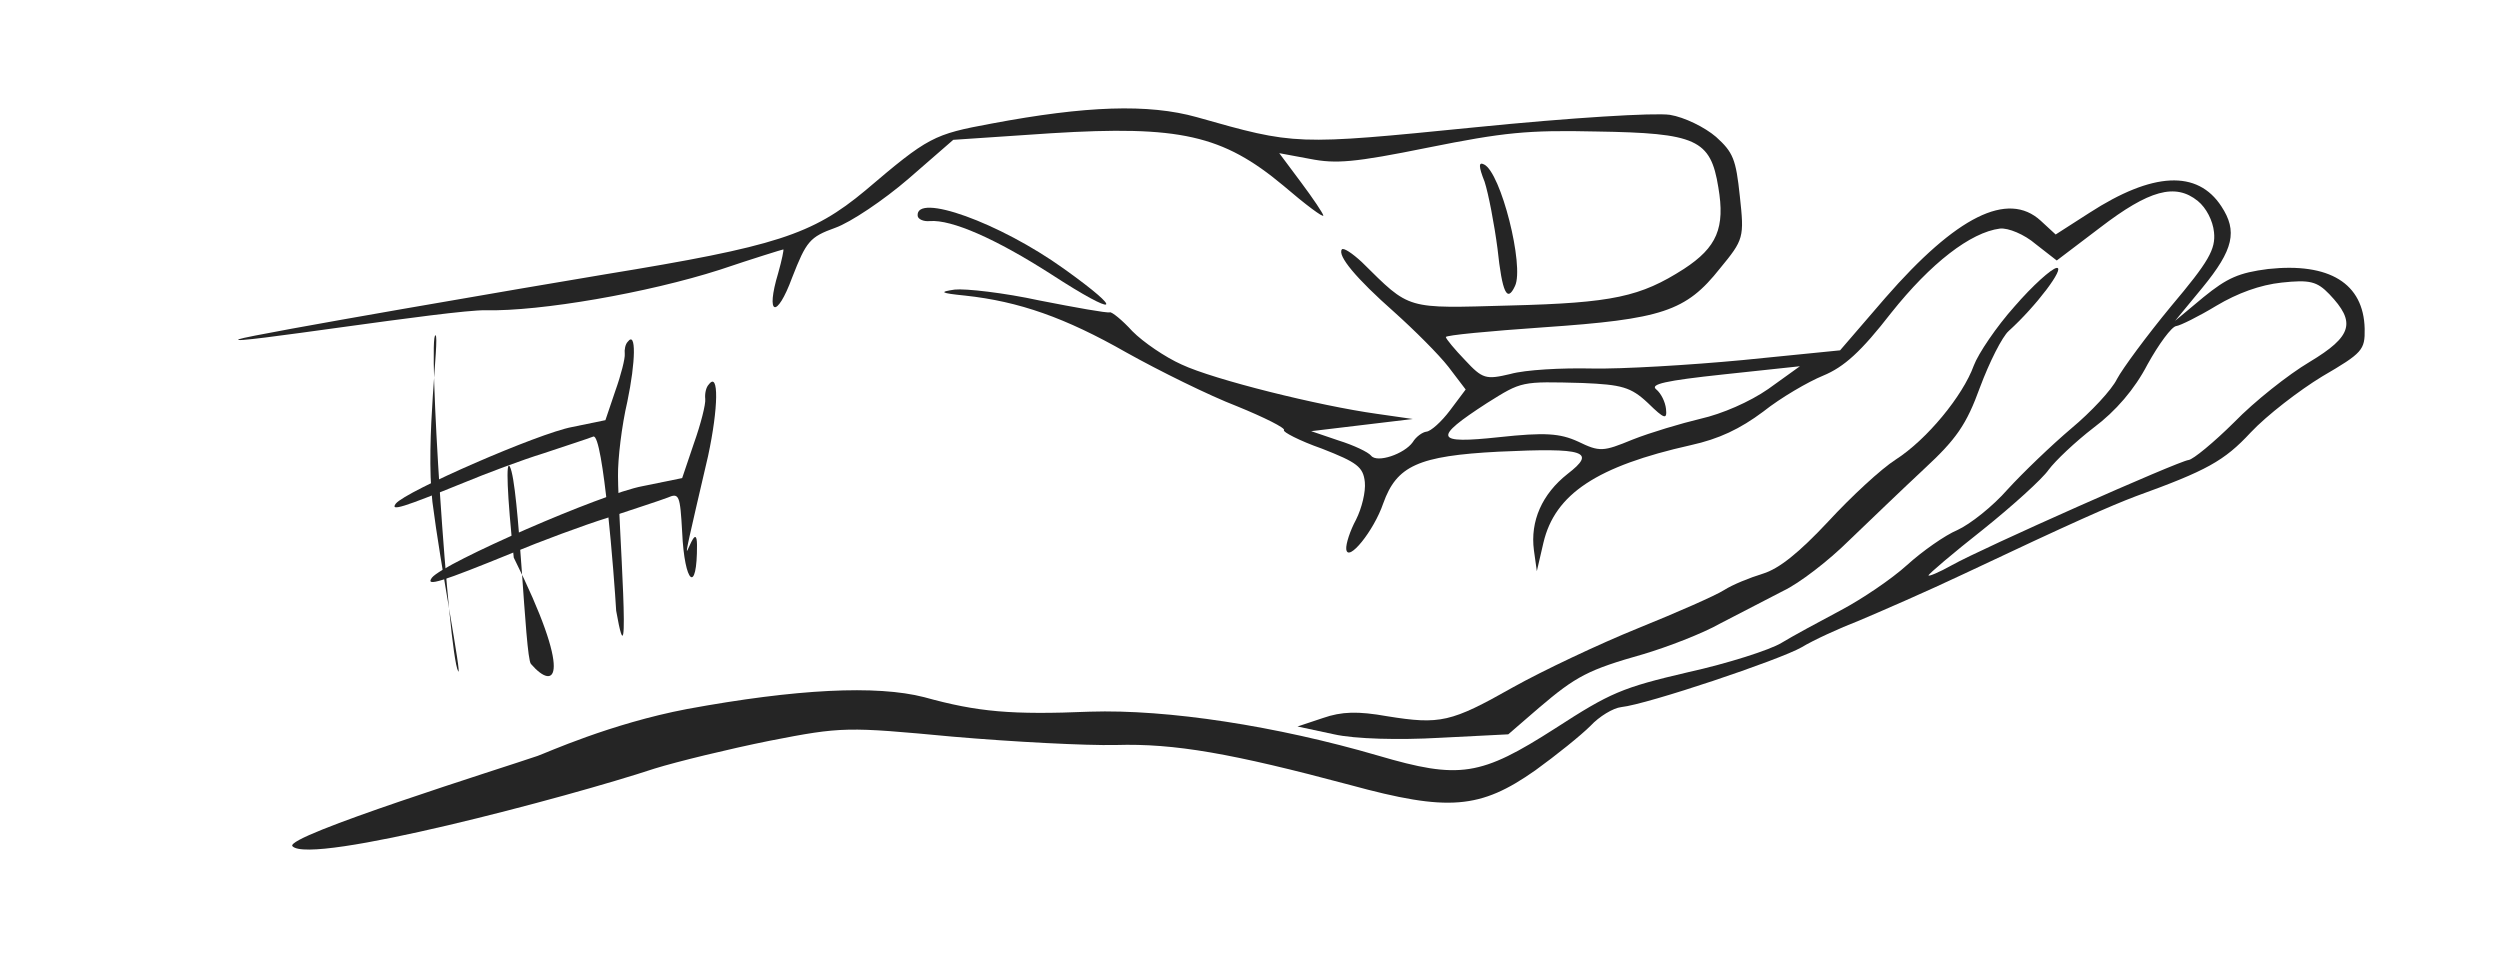
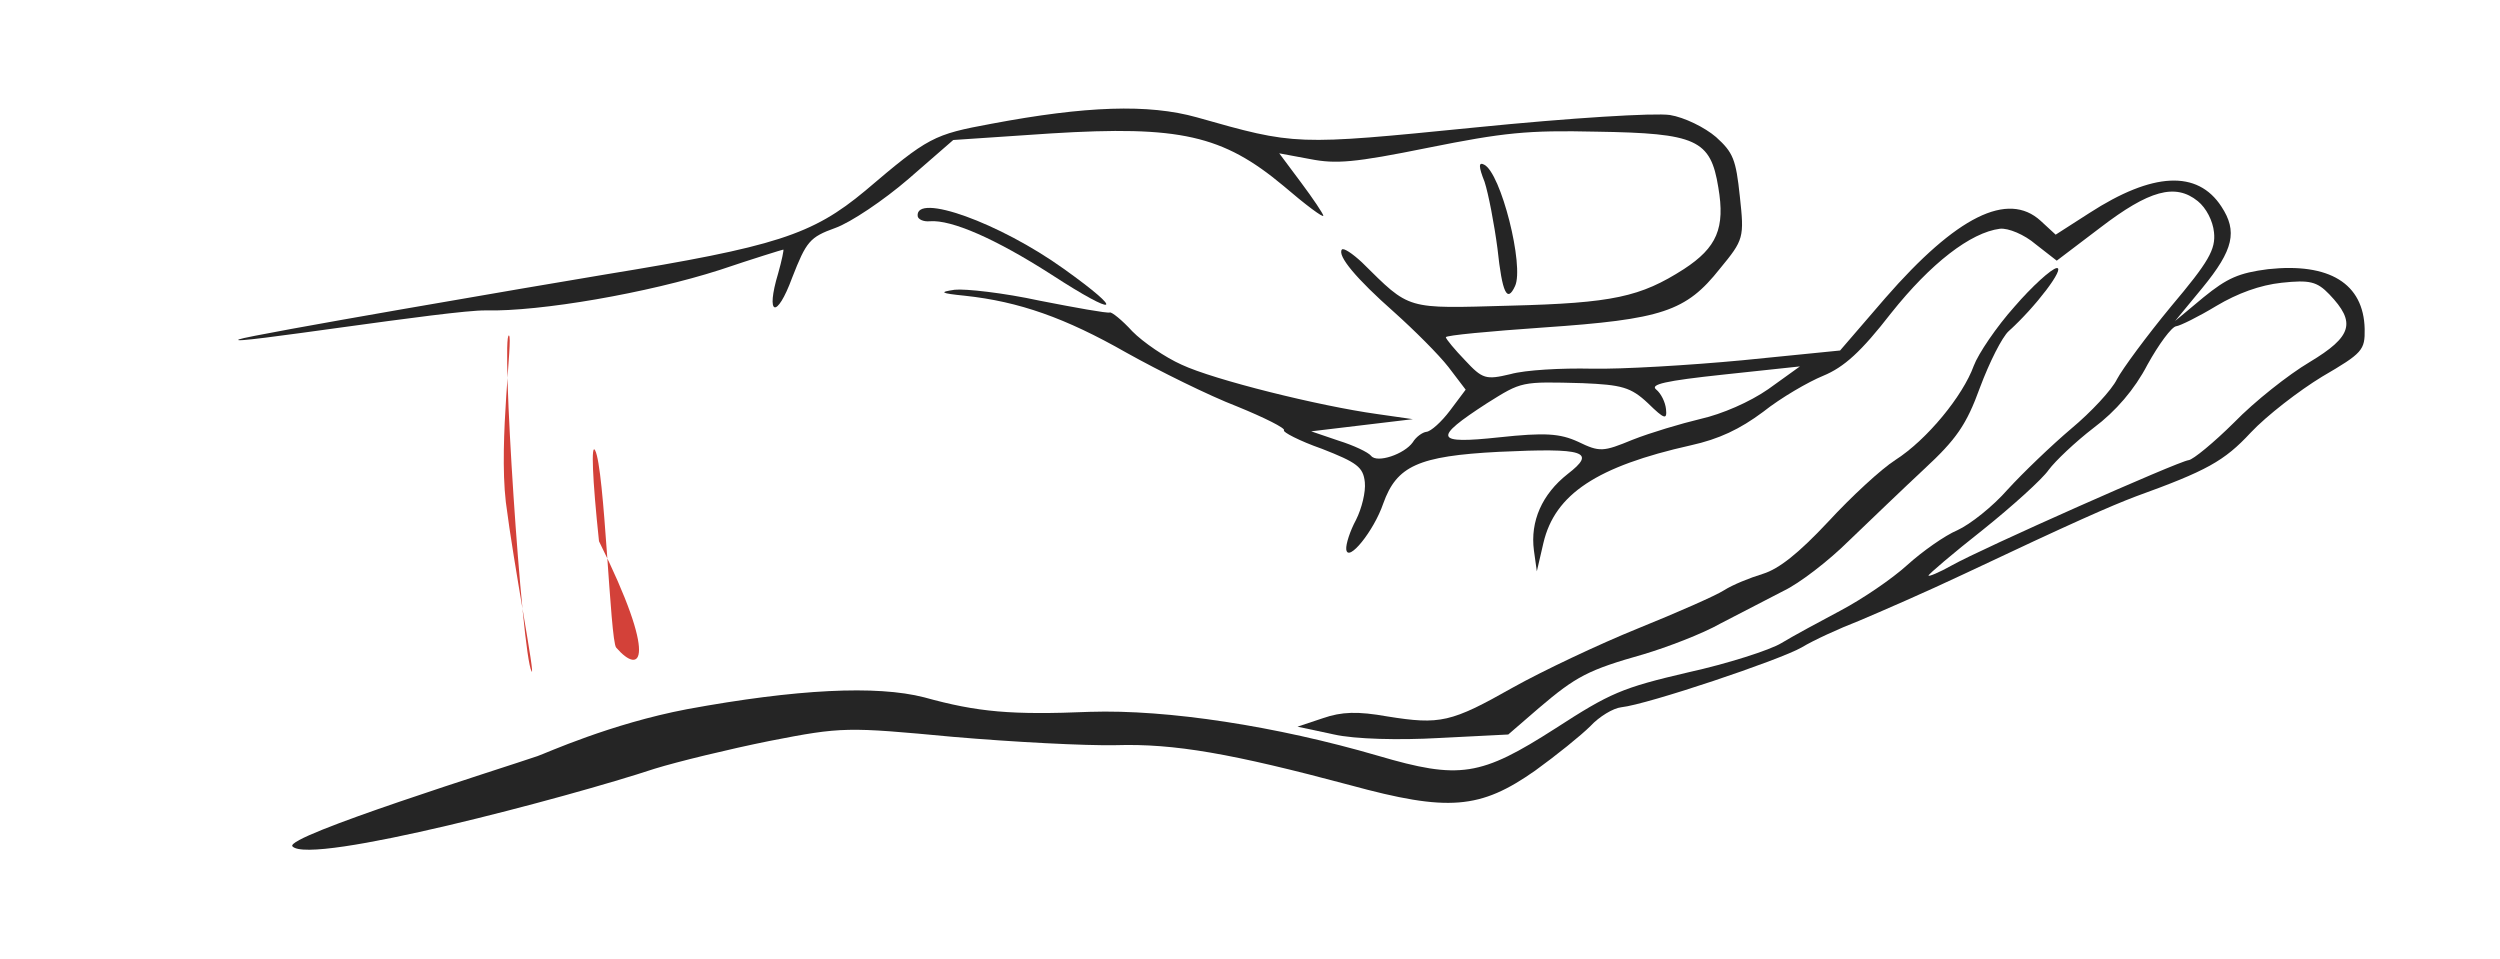
<svg xmlns="http://www.w3.org/2000/svg" version="1.1" id="Layer_1" x="0px" y="0px" viewBox="0 0 300 115" style="enable-background:new 0 0 300 115;" xml:space="preserve">
  <style type="text/css">
	.st0{fill:#252525;}
+ 	.st1{fill:#D34139;}
</style>
  <g transform="translate(0,115) scale(0.1,-0.1)">
-     <path id="node1" class="st0" d="M1189.8,1001.7c-69.7-12.9-75.6-15.8-151.4-80.3c-63.9-53.2-107.2-67.1-312.3-100.6   c-79-13.1-426.6-72.6-439.2-77.8c-20.7-8.4,254.4,35.6,296.2,34.7c65.1-1.5,194.1,20.8,280.7,48.6c40.3,13.6,74.7,24.2,76.2,24.4   c0.8,0.1-1.7-12.6-6.2-28.5c-15.4-51.1-1.8-55.8,16.8-5.2c17,43.5,21.1,48.6,51.6,59.6c18.6,6.6,58.3,33.3,88,58.9l53.7,46.7   l117.4,7.9c154.3,9.5,205.8-2,278.8-62.9c26.4-22.7,48.2-38.9,47.9-35.8c-0.2,2.3-12.2,20.3-26.7,39.7l-26.2,35.1l37.1-6.9   c30.8-6,52.3-4.5,141.5,13.6c90.8,18.2,119.1,21.2,202,19.3c120-1.9,137-9.3,146.3-67c8.3-48.6-1.6-72-41.3-97.9   c-52.1-33.4-85.3-40.8-208.6-43.9c-126.4-3.5-119.2-5.8-177.9,52.1c-11.2,10.4-22,17.7-24,15.2c-5.4-7.5,16.8-34.5,62.9-75.2   c23.9-21.4,53.3-50.7,65-65.7l20.7-27.2l-18.9-25.2c-10.2-13.5-22.8-24.9-28.2-25.4c-4.6-0.5-12.5-6-16.4-12.6   c-10.1-14.2-42.9-25.4-50-16.2c-3.5,4.3-20.7,12.5-39,18.2l-32.9,11.2l61,7.3l61,7.3l-43.2,6.2c-69,9.6-195.3,40.9-234.3,59.2   c-19.5,8.7-46.1,26.8-59.1,40c-12.2,13.4-24.9,23.6-27.1,22.6c-3-1.1-40.8,5.7-84.2,14.2c-42.7,9.3-88.9,14.5-101.9,13.1   c-19-2.8-17.3-4.2,12.4-7.2c64.9-7,120.3-26.5,193.5-68.2c39.5-22.1,99.8-51.9,132.9-64.6c33.1-13.5,58.4-26.2,56.4-28.7   c-2.1-1.8,18.4-12.7,45.6-22.2c41.9-16.4,49.5-21.8,51.4-40.1c1.2-11.5-3.6-31.3-10.6-45.2c-7.1-13.1-12.3-29.1-11.7-35.3   c1.8-16.8,33.2,22.1,44.4,55c16.1,45,41.8,57,138.7,62c103.8,4.9,117.4,0.2,82.5-26.7c-30.6-24.1-45-56.6-40.4-91.6l3.5-25.1   l7.9,34.1c13.8,58.7,64.4,91.9,176.8,117.1c34,7.5,59,19.4,86.9,40.2c21.4,17,54.1,35.9,71.9,43.2c25.2,10.4,45.6,28.8,81.6,75.2   c47.7,60,95.5,96.8,130.6,101.3c9.9,1.1,29.3-6.9,42.9-18.6l25.3-19.7l52.2,39.6c58.6,44.9,90.1,53.7,117.1,31.8   c10.1-8.2,18-23.6,19.4-37.3c2.2-20.6-6.3-35.4-51.5-89c-29.4-35.6-58.4-75-64.9-87.3c-6.3-13-31.3-39.7-54.7-59.2   c-24.1-20.4-58.4-53.4-76.4-73.1c-17.9-20.5-45-41.9-60.5-49c-14.8-6.2-42.1-25.4-60.4-42s-53.6-40.5-79.2-54.1   c-25.6-13.6-57.7-30.9-71.5-39.3c-13.8-8.4-64.6-24.7-112.2-35.2c-79.2-18.5-93.2-24.6-159-67.2c-89.7-57.5-114.7-61.7-212.9-32.8   c-122,35.6-252.5,55.7-345.7,52.7c-93.9-3.9-134.4-0.5-198.9,17.4c-57.2,14.7-153.3,9.9-284.4-14.2   c-92.4-17.6-169.3-52.8-179.5-56.3c-39.1-13.5-304-96.2-294.2-108.3c21-23.3,331.2,58.9,434.9,93.2c26.9,8.3,88.7,23.4,137.9,33.3   c87,17,92.5,16.8,219.7,4.9c71.8-6.2,159.6-10.8,195.8-10c70.1,2.1,138.6-9.9,281-48c117.8-32.2,156.1-28.9,222.2,17.6   c25.1,18.1,55,42.2,66.2,53.4c10.4,11.2,27.1,21.4,37,22.5c31.3,3.3,190.2,56.7,216.4,71.8c13.8,8.4,44.7,22.6,69.2,32.1   c24.4,10.3,81.3,35,125.4,55.9c133.1,62.9,175.2,81.3,206.4,93.2c84.8,30.7,106,42.2,137.9,76.6c19.4,20.6,58,50.3,85.6,67.1   c48.7,28.4,51.5,31.8,51.1,57.2c-1.2,54.7-42.5,79.7-115.9,71.8c-35.1-4.5-49.1-10.7-77.5-33.8l-34.1-28.4l32.8,39.8   c37.6,45.8,42.2,67.9,22.8,97.5c-28.7,44.1-82.5,41.4-158.4-7.7l-40.5-26l-18,16.6c-39.4,36-101,5.4-186.4-92.6l-54.3-63l-117-11.7   c-63.5-6-145.7-10.9-181.3-10.1c-35.6,0.8-79.4-1.5-97.4-6.6c-29.4-7-33.4-5.9-54.3,16.6c-12.2,12.6-22.8,25.4-23.1,27.7   s52.6,7.2,117,11.7c142.7,9.8,171.1,19.1,211.9,70.6c28.7,34.8,29.3,37.1,23.9,86.8c-4.7,44.3-7.9,52.5-28.5,71.1   c-13.6,11.7-38.1,23.7-55.4,26.5c-18.1,2.7-117.9-3.3-234.1-15c-216.4-21.6-214.9-21.4-333.6,12.2   C1378.1,1025.7,1302.7,1023,1189.8,1001.7z M2795.2,797c32.2-33.7,27.8-50.4-23.8-81.4c-25.4-15.1-66-47.2-90.4-72.3   c-24.5-24.3-49.3-44.7-54.7-45.3c-12.2-1.3-248.3-106.1-284-126.2c-15.3-8.6-27.9-13.8-28.1-12.3c-0.2,1.5,28.9,26.3,65.2,54.9   c35.6,28.5,71.5,61,78.9,71.8c8.1,10.9,32,33.6,54.1,50.6c26.5,19.8,49.2,46.2,64.5,75.7c13.6,24.6,29.1,45.6,34.5,46.2   c4.6,0.5,26.6,11.3,48.4,24.5c25.4,15.1,52.2,24.9,78.2,27.7C2771.6,814.5,2780.4,812.4,2795.2,797z M1899.3,690.4   c46.6-2,57.7-4.7,78.3-24.1c19.9-19.5,23-20,21.6-7c-0.9,8.4-5.9,18.7-11.8,23.5c-7.6,6.1,10.5,10.4,80.8,17.9l91.7,9.8l-38-27.3   c-22.3-15.5-55.5-29.9-81.2-35.7c-23.4-5.6-60.1-16.5-81.6-25c-35.5-14.6-39.4-15-65.4-2.4c-21.9,10-39.8,11.2-94.8,5.3   c-77.2-8.3-80.2-1.6-14.4,41C1826.4,692.6,1824.9,692.4,1899.3,690.4z" />
-     <path id="node2" class="st0" d="M1101.2,890.9c0.4-3.8,6.9-7,14.6-6.2c26.1,2,78.7-20.9,145.9-64c79.7-51.8,90-46.8,14.7,7   C1199.4,882.9,1098.2,919.2,1101.2,890.9z" />
-     <path id="node3" class="st0" d="M1781.5,932c4.6-14.2,11.6-50.5,15.5-80.3c5.7-53.5,11.6-65.2,21-44.9   c11.4,23.6-16.9,136.5-37.2,145.9C1774.3,956,1774.1,950.5,1781.5,932z" />
-     <path id="node4" class="st0" d="M549.8,344.5c5-8.7-21.3,127-30.9,203.2c-8.7,74.8,8.7,197.4,3.8,199.9   C512.8,752.5,537.9,365.4,549.8,344.5z" />
-     <path id="node5" class="st0" d="M850.6,688.7c-3.5-3.5-5-11.4-4.3-17.5c0.7-6.1-5.3-29.9-13.6-53.2l-14.1-41.7l-47.6-9.7   c-48.5-9-238.2-91.9-252.6-109.7c-8.8-11.8,11.4-5,96.5,29.6c32.6,13.5,84.6,33,115.2,42.5c30.6,10.2,62.7,20.6,70.9,23.8   c14,6.1,15.1,3.2,17.6-41.4c2.8-62.3,18.1-75.3,17.8-15.1c-0.6,44.9-34.4-98.1,13.3,106.5C862.1,660.5,862.8,704.7,850.6,688.7z" />
-     <path id="node6" class="st0" d="M2417.3,782.1c-21.4-23.9-43.4-56.4-48.8-70.9c-13.1-36.2-56.2-88.7-93.8-112.8   c-17.4-11.1-53.2-44.3-80.9-74.3c-35.4-37.8-58.9-56.5-78.3-62.5c-15.7-4.8-36.5-13.2-46.6-19.7c-10.1-6.5-56.6-26.9-103.3-45.8   c-46.7-18.9-114.3-50.9-150.1-70.9c-74.3-42-87.2-44.9-150.8-34.7c-35.4,6.3-54.7,5.7-77.1-2.1l-30.6-10.2l43.5-9.3   c25.3-5.8,78.8-7,126.4-4.3l83,4.2l36.8,31.8c44.6,38,59.2,45.7,125.3,64.4c28.5,8.5,70.8,24.6,92.6,37   c22.7,11.7,56.4,29.2,75.4,39c19.1,9,54.1,35.9,78.6,60.2c24.5,23.5,65.2,62.6,90.5,86.2c38.7,35.8,50.7,53.3,66.8,97.6   c11.4,30.6,26.7,60.8,34.5,67.8c33.1,29.8,68.3,76.9,57.6,75.7C2461.9,827.8,2438.6,806.8,2417.3,782.1z" />
-     <path id="node4_1_" class="st0" d="M611.8,590.1c-4.8,8.8-3.4-32.8,4.7-109.2c71.2-143.2,50-161.6,20.6-127.6   C629.8,361.6,623.3,568.9,611.8,590.1z" />
-     <path id="node5_1_" class="st0" d="M753.3,739.9c-2.9-2.9-4.2-9.5-3.6-14.6s-4.4-25.1-11.4-44.6l-11.8-34.9l-39.9-8.2   c-40.6-7.6-199.6-77-211.6-91.9c-7.4-9.9,9.5-4.2,80.9,24.8c27.3,11.3,70.9,27.7,96.6,35.6c25.6,8.6,52.6,17.3,59.4,20   c11.8,5.1,25.4-171.6,27.5-209c19.2-109,2.4,111.2,2.2,161.6c-0.3,20.7,4.5,60.7,11.2,89.3C762.9,716.4,763.5,753.3,753.3,739.9z" />
+     <path id="node1" class="st0" d="M1189.8,1001.5c-69.7-12.9-75.6-15.8-151.4-80.3c-63.9-53.2-107.2-67.1-312.3-100.6   c-79-13.1-426.6-72.6-439.2-77.8c-20.7-8.4,254.4,35.6,296.2,34.7c65.1-1.5,194.1,20.8,280.7,48.6c40.3,13.6,74.7,24.2,76.2,24.4   c0.8,0.1-1.7-12.6-6.2-28.5c-15.4-51.1-1.8-55.8,16.8-5.2c17,43.5,21.1,48.6,51.6,59.6c18.6,6.6,58.3,33.3,88,58.9l53.7,46.7   l117.4,7.9c154.3,9.5,205.8-2,278.8-62.9c26.4-22.7,48.2-38.9,47.9-35.8c-0.2,2.3-12.2,20.3-26.7,39.7l-26.2,35.1l37.1-6.9   c30.8-6,52.3-4.5,141.5,13.6c90.8,18.2,119.1,21.2,202,19.3c120-1.9,137-9.3,146.3-67c8.3-48.6-1.6-72-41.3-97.9   c-52.1-33.4-85.3-40.8-208.6-43.9c-126.4-3.5-119.2-5.8-177.9,52.1c-11.2,10.4-22,17.7-24,15.2c-5.4-7.5,16.8-34.5,62.9-75.2   c23.9-21.4,53.3-50.7,65-65.7l20.7-27.2l-18.9-25.2c-10.2-13.5-22.8-24.9-28.2-25.4c-4.6-0.5-12.5-6-16.4-12.6   c-10.1-14.2-42.9-25.4-50-16.2c-3.5,4.3-20.7,12.5-39,18.2l-32.9,11.2l61,7.3l61,7.3l-43.2,6.2c-69,9.6-195.3,40.9-234.3,59.2   c-19.5,8.7-46.1,26.8-59.1,40c-12.2,13.4-24.9,23.6-27.1,22.6c-3-1.1-40.8,5.7-84.2,14.2c-42.7,9.3-88.9,14.5-101.9,13.1   c-19-2.8-17.3-4.2,12.4-7.2c64.9-7,120.3-26.5,193.5-68.2c39.5-22.1,99.8-51.9,132.9-64.6c33.1-13.5,58.4-26.2,56.4-28.7   c-2.1-1.8,18.4-12.7,45.6-22.2c41.9-16.4,49.5-21.8,51.4-40.1c1.2-11.5-3.6-31.3-10.6-45.2c-7.1-13.1-12.3-29.1-11.7-35.3   c1.8-16.8,33.2,22.1,44.4,55c16.1,45,41.8,57,138.7,62c103.8,4.9,117.4,0.2,82.5-26.7c-30.6-24.1-45-56.6-40.4-91.6l3.5-25.1   l7.9,34.1c13.8,58.7,64.4,91.9,176.8,117.1c34,7.5,59,19.4,86.9,40.2c21.4,17,54.1,35.9,71.9,43.2c25.2,10.4,45.6,28.8,81.6,75.2   c47.7,60,95.5,96.8,130.6,101.3c9.9,1.1,29.3-6.9,42.9-18.6l25.3-19.7l52.2,39.6c58.6,44.9,90.1,53.7,117.1,31.8   c10.1-8.2,18-23.6,19.4-37.3c2.2-20.6-6.3-35.4-51.5-89c-29.4-35.6-58.4-75-64.9-87.3c-6.3-13-31.3-39.7-54.7-59.2   c-24.1-20.4-58.4-53.4-76.4-73.1c-17.9-20.5-45-41.9-60.5-49c-14.8-6.2-42.1-25.4-60.4-42s-53.6-40.5-79.2-54.1   c-25.6-13.6-57.7-30.9-71.5-39.3s-64.6-24.7-112.2-35.2c-79.2-18.5-93.2-24.6-159-67.2c-89.7-57.5-114.7-61.7-212.9-32.8   c-122,35.6-252.5,55.7-345.7,52.7c-93.9-3.9-134.4-0.5-198.9,17.4c-57.2,14.7-153.3,9.9-284.4-14.2   c-92.4-17.6-169.3-52.8-179.5-56.3c-39.1-13.5-304-96.2-294.2-108.3c21-23.3,331.2,58.9,434.9,93.2c26.9,8.3,88.7,23.4,137.9,33.3   c87,17,92.5,16.8,219.7,4.9c71.8-6.2,159.6-10.8,195.8-10c70.1,2.1,138.6-9.9,281-48c117.8-32.2,156.1-28.9,222.2,17.6   c25.1,18.1,55,42.2,66.2,53.4c10.4,11.2,27.1,21.4,37,22.5c31.3,3.3,190.2,56.7,216.4,71.8c13.8,8.4,44.7,22.6,69.2,32.1   c24.4,10.3,81.3,35,125.4,55.9c133.1,62.9,175.2,81.3,206.4,93.2c84.8,30.7,106,42.2,137.9,76.6c19.4,20.6,58,50.3,85.6,67.1   c48.7,28.4,51.5,31.8,51.1,57.2c-1.2,54.7-42.5,79.7-115.9,71.8c-35.1-4.5-49.1-10.7-77.5-33.8l-34.1-28.4l32.8,39.8   c37.6,45.8,42.2,67.9,22.8,97.5c-28.7,44.1-82.5,41.4-158.4-7.7l-40.5-26l-18,16.6c-39.4,36-101,5.4-186.4-92.6l-54.3-63l-117-11.7   c-63.5-6-145.7-10.9-181.3-10.1c-35.6,0.8-79.4-1.5-97.4-6.6c-29.4-7-33.4-5.9-54.3,16.6c-12.2,12.6-22.8,25.4-23.1,27.7   s52.6,7.2,117,11.7c142.7,9.8,171.1,19.1,211.9,70.6c28.7,34.8,29.3,37.1,23.9,86.8c-4.7,44.3-7.9,52.5-28.5,71.1   c-13.6,11.7-38.1,23.7-55.4,26.5c-18.1,2.7-117.9-3.3-234.1-15c-216.4-21.6-214.9-21.4-333.6,12.2   C1378.1,1025.5,1302.7,1022.8,1189.8,1001.5z M2795.2,796.8c32.2-33.7,27.8-50.4-23.8-81.4c-25.4-15.1-66-47.2-90.4-72.3   c-24.5-24.3-49.3-44.7-54.7-45.3c-12.2-1.3-248.3-106.1-284-126.2c-15.3-8.6-27.9-13.8-28.1-12.3c-0.2,1.5,28.9,26.3,65.2,54.9   c35.6,28.5,71.5,61,78.9,71.8c8.1,10.9,32,33.6,54.1,50.6c26.5,19.8,49.2,46.2,64.5,75.7c13.6,24.6,29.1,45.6,34.5,46.2   c4.6,0.5,26.6,11.3,48.4,24.5c25.4,15.1,52.2,24.9,78.2,27.7C2771.6,814.3,2780.4,812.2,2795.2,796.8z M1899.3,690.2   c46.6-2,57.7-4.7,78.3-24.1c19.9-19.5,23-20,21.6-7c-0.9,8.4-5.9,18.7-11.8,23.5c-7.6,6.1,10.5,10.4,80.8,17.9l91.7,9.8l-38-27.3   c-22.3-15.5-55.5-29.9-81.2-35.7c-23.4-5.6-60.1-16.5-81.6-25c-35.5-14.6-39.4-15-65.4-2.4c-21.9,10-39.8,11.2-94.8,5.3   c-77.2-8.3-80.2-1.6-14.4,41C1826.4,692.4,1824.9,692.2,1899.3,690.2z" />
+     <path id="node2" class="st0" d="M1101.2,890.7c0.4-3.8,6.9-7,14.6-6.2c26.1,2,78.7-20.9,145.9-64c79.7-51.8,90-46.8,14.7,7   C1199.4,882.7,1098.2,919,1101.2,890.7z" />
+     <path id="node3" class="st0" d="M1781.5,931.8c4.6-14.2,11.6-50.5,15.5-80.3c5.7-53.5,11.6-65.2,21-44.9   c11.4,23.6-16.9,136.5-37.2,145.9C1774.3,955.8,1774.1,950.3,1781.5,931.8z" />
+     <path id="node4" class="st1" d="M637.9,344.3c5-8.7-21.3,127-30.9,203.2c-8.7,74.8,8.7,197.4,3.8,199.9   C600.9,752.3,626,365.2,637.9,344.3z" />
+     <path id="node6" class="st0" d="M2417.3,781.9c-21.4-23.9-43.4-56.4-48.8-70.9c-13.1-36.2-56.2-88.7-93.8-112.8   c-17.4-11.1-53.2-44.3-80.9-74.3c-35.4-37.8-58.9-56.5-78.3-62.5c-15.7-4.8-36.5-13.2-46.6-19.7s-56.6-26.9-103.3-45.8   c-46.7-18.9-114.3-50.9-150.1-70.9c-74.3-42-87.2-44.9-150.8-34.7c-35.4,6.3-54.7,5.7-77.1-2.1L1557,278l43.5-9.3   c25.3-5.8,78.8-7,126.4-4.3l83,4.2l36.8,31.8c44.6,38,59.2,45.7,125.3,64.4c28.5,8.5,70.8,24.6,92.6,37   c22.7,11.7,56.4,29.2,75.4,39c19.1,9,54.1,35.9,78.6,60.2c24.5,23.5,65.2,62.6,90.5,86.2c38.7,35.8,50.7,53.3,66.8,97.6   c11.4,30.6,26.7,60.8,34.5,67.8c33.1,29.8,68.3,76.9,57.6,75.7C2461.9,827.6,2438.6,806.6,2417.3,781.9z" />
+     <path id="node4_1_" class="st1" d="M714.1,609.7c-4.8,8.8-3.4-32.8,4.7-109.2c71.2-143.2,50-161.6,20.6-127.6   C732.1,381.2,725.6,588.5,714.1,609.7z" />
  </g>
  <g transform="translate(0,115) scale(0.1,-0.1)">
</g>
</svg>
